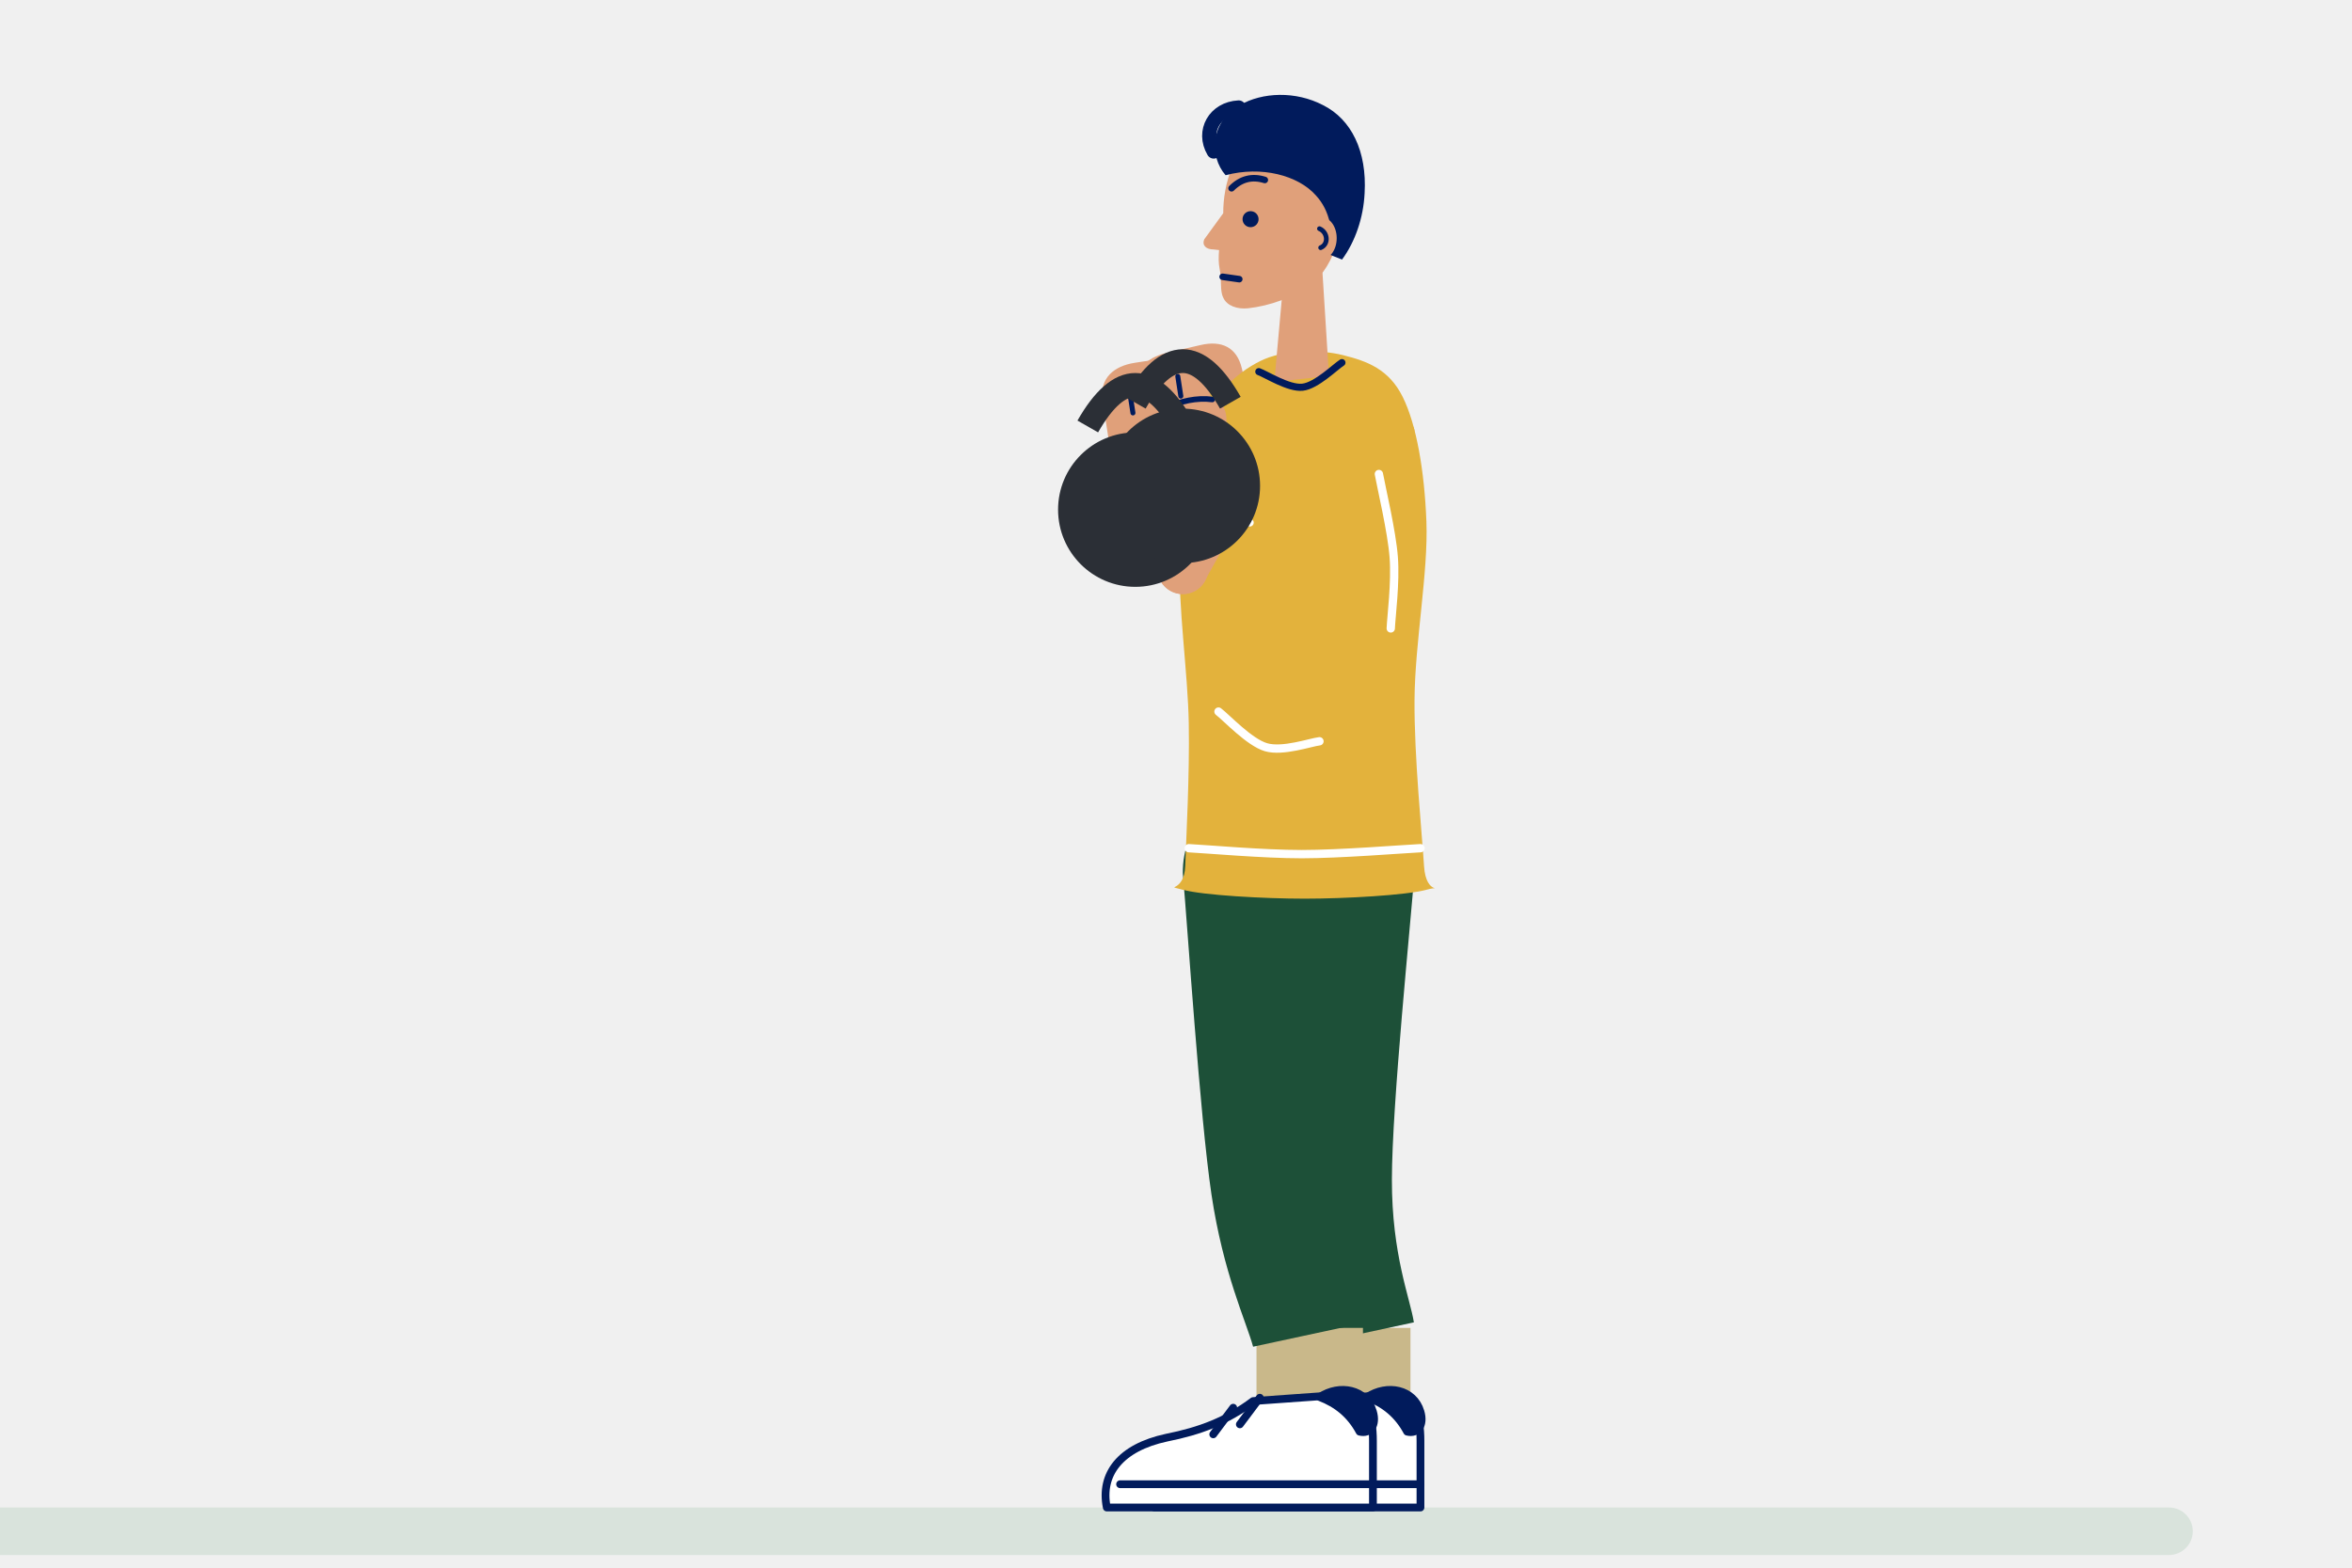
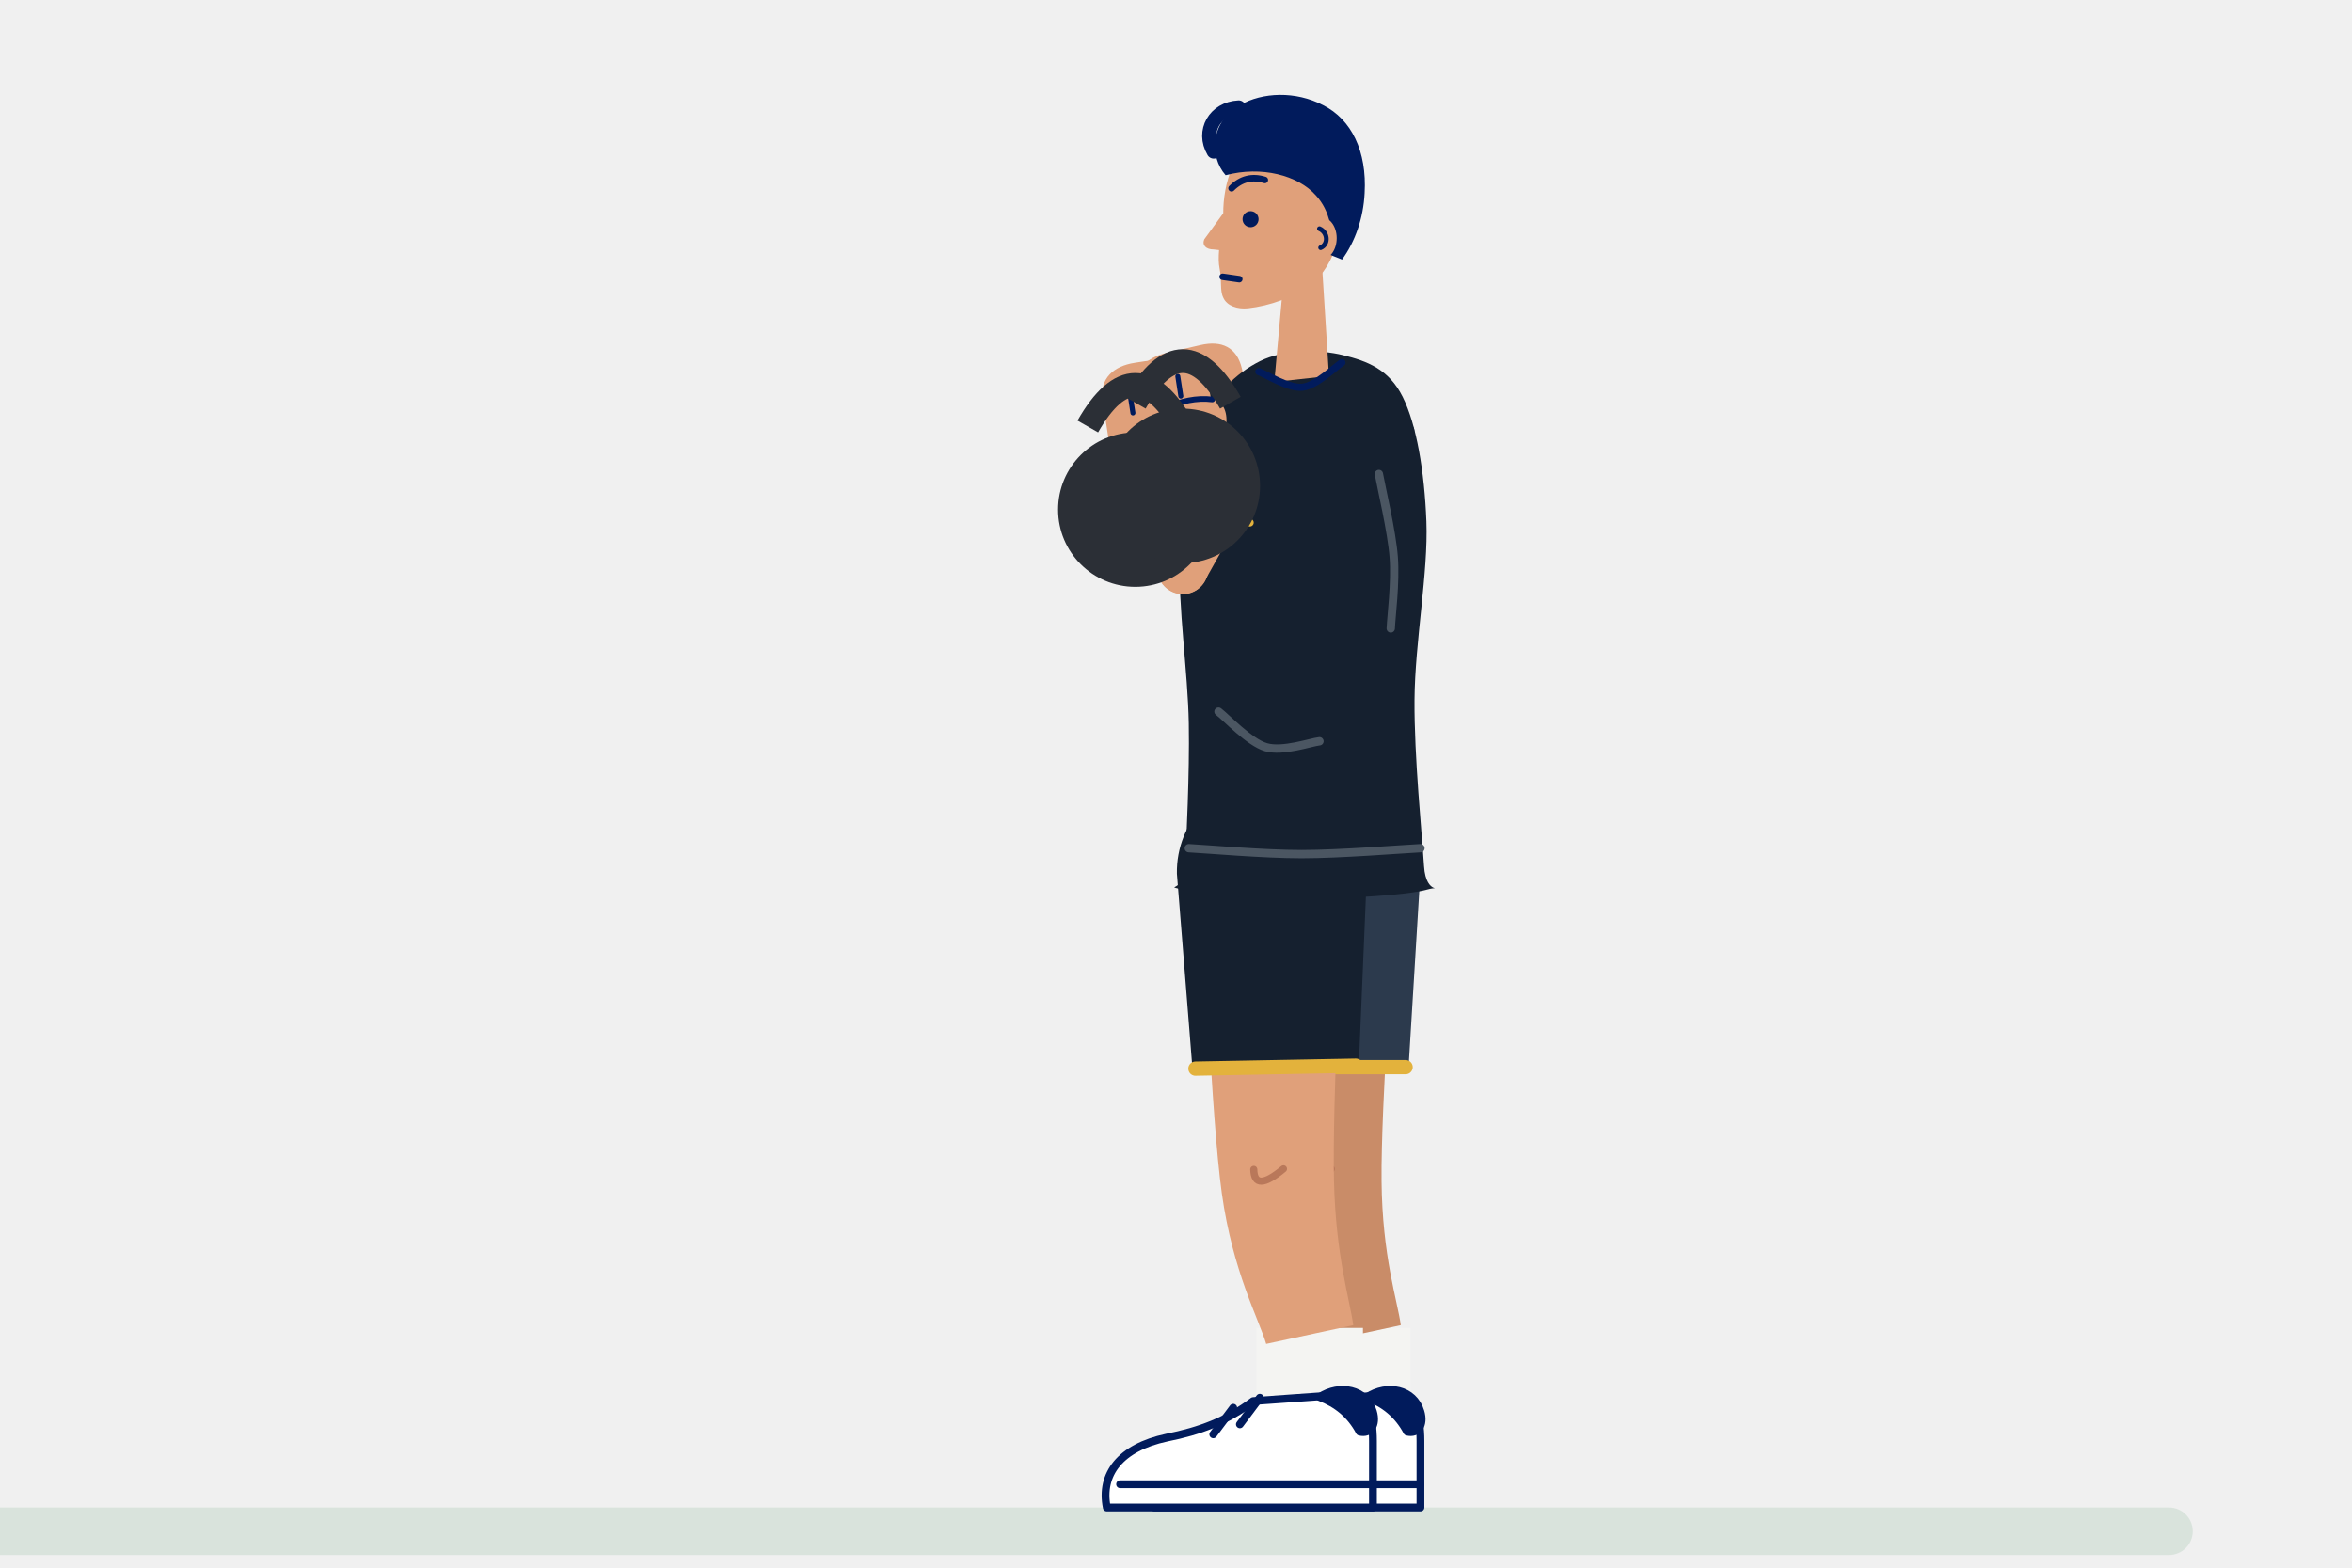
<svg xmlns="http://www.w3.org/2000/svg" viewBox="70.9 32.2 395.9 263.9" role="img" aria-label="Rack Carry, two bells racked">
  <rect x="40" y="286" width="400" height="8" rx="4" fill="#d9e3dc" />
-   <path d="M282.19 125.03 C281.96 123.81 282.05 121.96 280.8 117.69 C279.56 113.41 275.74 102.42 274.73 99.37 L269.27 100.63 C269.7 103.82 271.08 115.36 271.84 119.75 C272.59 124.14 273.48 125.76 273.81 126.97 A4.3 4.3 0 0 0 282.19 125.03 Z" fill="#e0a07a" />
-   <path d="M295.87 98.22 C294.26 100.05 289.69 105.06 286.19 109.22 C282.7 113.38 276.79 120.84 274.9 123.16 A4.2 4.2 0 0 0 281.1 128.84 C283.25 126.76 290.17 120.22 294.01 116.38 C297.85 112.54 302.44 107.55 304.13 105.78 Z" fill="#e0a07a" />
-   <path d="M296.57 94.79 L282.32 108.86 L294.7 120.21 L307.48 104.79 Z" fill="#e3b23c" stroke="#e3b23c" stroke-width="3" stroke-linecap="round" stroke-linejoin="round" />
-   <path d="M284.97 108.03 C286.69 109.61 293.57 115.92 295.29 117.49" fill="none" stroke="#FFFFFF" stroke-width="1.3" stroke-linecap="round" stroke-linejoin="round" />
+   <path d="M282.19 125.03 C281.96 123.81 282.05 121.96 280.8 117.69 C279.56 113.41 275.74 102.42 274.73 99.37 L269.27 100.63 C269.7 103.82 271.08 115.36 271.84 119.75 C272.59 124.14 273.48 125.76 273.81 126.97 A4.3 4.3 0 0 0 282.19 125.03 Z" fill="#c98c68" />
+   <path d="M295.87 98.22 C294.26 100.05 289.69 105.06 286.19 109.22 C282.7 113.38 276.79 120.84 274.9 123.16 A4.2 4.2 0 0 0 281.1 128.84 C283.25 126.76 290.17 120.22 294.01 116.38 C297.85 112.54 302.44 107.55 304.13 105.78 Z" fill="#c98c68" />
+   <path d="M296.57 94.79 L282.32 108.86 L294.7 120.21 L307.48 104.79 Z" fill="#2c3a4d" stroke="#2c3a4d" stroke-width="3" stroke-linecap="round" stroke-linejoin="round" />
+   <path d="M284.97 108.03 C286.69 109.61 293.57 115.92 295.29 117.49" fill="none" stroke="#e3b23c" stroke-width="1.3" stroke-linecap="round" stroke-linejoin="round" />
  <path transform="translate(272 100) rotate(-12.99) scale(1.05 1.05)" d="M0.4 14.8 C-2.2 11.8 -8.6 8.4 -8.6 3.4 V-3.6 C-8.6 -7.2 -6 -8.8 -2.6 -8.8 H3 C6.4 -8.8 8.6 -7.2 8.6 -3.6 V2.4 C9.8 5.8 11.4 9 11.8 12.4 Z" fill="#e0a07a" />
  <g transform="translate(272 100) rotate(-12.99) scale(1.05 1.05)">
    <path d="M4.4 -8.2 C1.6 -8.2 -1.4 -8 -4 -7.5 C-6.6 -7 -7.9 -5.8 -7.9 -3.4 V0.2 Q-7.9 2 -6 2 Q-4.2 2 -4.1 0.6 Q-4 2.8 -2.1 2.8 Q-0.2 2.8 -0.1 0.9 Q0 3.1 1.9 3.1 Q3.8 3.1 3.9 1 L4.4 -1 Z" fill="#e0a07a" />
    <path d="M3.9 -8.2 H4.6 C6.6 -8.2 7.9 -7 7.9 -4.6 V0.9 Q7.9 2.9 5.9 2.9 Q3.95 2.9 3.9 1 Z" fill="#e0a07a" />
    <path d="M4.4 8.4 C7.2 8 9.8 6 10.5 2.8 C10.9 0.8 10.2 -0.9 8.6 -1.3 C6.4 -1.8 3.6 -1.6 1.6 -1.1 C0.2 -0.7 -0.3 0.9 0.6 1.9 C1.4 2.8 3.4 3 5.4 3.1 C6.2 4.4 5.8 6.4 4.4 8.4 Z" fill="#e0a07a" />
    <path d="M1.4 -0.9 C3.6 -1.6 6.4 -1.8 8.8 -1.1" fill="none" stroke="#011B5C" stroke-width="0.9" stroke-linecap="round" />
    <path d="M3.9 -5.6 V-2.4 M-0.1 -5.9 V-1.9 M-4.1 -5 V-0.9" fill="none" stroke="#011B5C" stroke-width="0.8" stroke-linecap="round" />
  </g>
-   <path d="M290.4 269.2 L308.32 267.52 L308.32 255.76 L290.4 255.76 Z" fill="#c9b88a" />
-   <path d="M279 179 C279.64 188.03 281.01 219.87 282.81 233.19 C284.62 246.51 288.66 254.64 289.83 258.93 L308.89 254.83 C308.27 250.82 305.17 243.45 305.19 230.81 C305.2 218.17 308.36 187.63 309 179 A15 15 0 0 0 279 179 Z" fill="#1d5038" />
+   <path d="M290.4 269.2 L308.32 267.52 L308.32 255.76 L290.4 255.76 Z" fill="#f4f4f2" />
+   <path d="M282 179 C282.43 188 282.88 219.76 284.55 233.01 C286.22 246.25 290.78 254.22 292.03 258.46 L306.69 255.3 C306.15 251.25 303.56 243.71 303.45 230.99 C303.33 218.28 305.57 187.67 306 179 A12 12 0 0 0 282 179 Z" fill="#c98c68" />
+   <path d="M290 229 q0 4 5 0" fill="none" stroke="#b9785a" stroke-width="1.2" stroke-linecap="round" stroke-linejoin="round" />
+   <path d="M278 179 C278.33 184.48 279.67 206.38 280 211.86 L308 211.86 C308.33 206.38 309.67 184.48 310 179 A16 16 0 0 0 278 179 Z" fill="#2c3a4d" />
+   <path d="M280.5 211.86 L307.5 211.86" fill="none" stroke="#e3b23c" stroke-width="2.4" stroke-linecap="round" stroke-linejoin="round" />
  <g transform="translate(310 286) rotate(0) scale(1.12 1.12)" stroke="#011B5C" stroke-width="1.17" stroke-linejoin="round" stroke-linecap="round">
    <path d="M-40 0 C-41 -5 -38 -9 -31 -10.5 C-26 -11.5 -22 -13 -18 -16 L-4 -17 C-1 -17 0 -14 0 -10 L0 0 Z" fill="#FFFFFF" />
    <path d="M-8 -16.6 C-5 -18.6 -1 -17.8 0 -14.4 C0.6 -12.4 -0.4 -11 -2 -11.4 C-3.4 -14 -5.4 -15.6 -8 -16.6 Z" fill="#011B5C" />
    <path d="M-38 -3.5 H0" fill="none" />
    <path d="M-24 -11 l3 -4 M-20 -12.5 l3 -4" fill="none" />
  </g>
-   <path d="M282.4 269.2 L300.32 267.52 L300.32 255.76 L282.4 255.76 Z" fill="#c9b88a" />
-   <path d="M270 179.28 C270.81 188.29 272.85 220.02 274.82 233.3 C276.8 246.57 280.66 254.66 281.83 258.93 L300.89 254.83 C300.27 250.81 297.32 243.39 297.18 230.7 C297.03 218.02 299.53 187.38 300 178.72 A15 15 0 0 0 270 179.28 Z" fill="#1d5038" />
+   <path d="M282.4 269.2 L300.32 267.52 L300.32 255.76 L282.4 255.76 Z" fill="#f4f4f2" />
+   <path d="M273 179.23 C273.6 188.2 274.73 219.89 276.56 233.1 C278.4 246.3 282.78 254.23 284.03 258.46 L298.69 255.3 C298.15 251.23 295.72 243.66 295.44 230.9 C295.15 218.15 296.74 187.46 297 178.77 A12 12 0 0 0 273 179.23 Z" fill="#e0a07a" />
+   <path d="M281.94 229.08 q0.08 4 5 -0.09" fill="none" stroke="#b9785a" stroke-width="1.2" stroke-linecap="round" stroke-linejoin="round" />
+   <path d="M269 179.3 C269.44 184.77 271.19 206.65 271.62 212.12 L299.62 211.6 C299.85 206.11 300.77 184.18 301 178.7 A16 16 0 0 0 269 179.3 Z" fill="#15202f" />
+   <path d="M272.12 212.11 L299.12 211.61" fill="none" stroke="#e3b23c" stroke-width="2.4" stroke-linecap="round" stroke-linejoin="round" />
  <g transform="translate(302 286) rotate(0) scale(1.12 1.12)" stroke="#011B5C" stroke-width="1.17" stroke-linejoin="round" stroke-linecap="round">
    <path d="M-40 0 C-41 -5 -38 -9 -31 -10.5 C-26 -11.5 -22 -13 -18 -16 L-4 -17 C-1 -17 0 -14 0 -10 L0 0 Z" fill="#FFFFFF" />
    <path d="M-8 -16.6 C-5 -18.6 -1 -17.8 0 -14.4 C0.6 -12.4 -0.4 -11 -2 -11.4 C-3.4 -14 -5.4 -15.6 -8 -16.6 Z" fill="#011B5C" />
    <path d="M-38 -3.5 H0" fill="none" />
    <path d="M-24 -11 l3 -4 M-20 -12.5 l3 -4" fill="none" />
  </g>
-   <path d="M270 182 C266.65 181.08 270.23 182.67 270.4 178 C270.57 173.33 271.15 162.67 271 154 C270.85 145.33 269.17 134.33 269.5 126 C269.83 117.67 270.75 109.5 273 104 C275.25 98.5 279 95 283 93 C287 91 293 91 297 92 C301 93 304.67 94.33 307 99 C309.33 103.67 310.67 111.5 311 120 C311.33 128.5 309.07 140.33 309 150 C308.93 159.67 310.27 172.67 310.6 178 C310.93 183.33 314.35 181.08 311 182 C307.65 182.92 297.33 183.5 290.5 183.5 C283.67 183.5 273.35 182.92 270 182 Z" fill="#e3b23c" />
-   <path d="M271 175 C274.17 175.17 283.5 176 290 176 C296.5 176 306.67 175.17 310 175" fill="none" stroke="#FFFFFF" stroke-width="1.4" stroke-linecap="round" stroke-linejoin="round" />
-   <path d="M303 112 C303.42 114.33 305.17 121.67 305.5 126 C305.83 130.33 305.08 136 305 138" fill="none" stroke="#FFFFFF" stroke-width="1.4" stroke-linecap="round" stroke-linejoin="round" />
-   <path d="M276 152 C277.33 153 281.17 157.17 284 158 C286.83 158.83 291.5 157.17 293 157" fill="none" stroke="#FFFFFF" stroke-width="1.4" stroke-linecap="round" stroke-linejoin="round" />
+   <path d="M270 182 C266.65 181.08 270.23 182.67 270.4 178 C270.57 173.33 271.15 162.67 271 154 C270.85 145.33 269.17 134.33 269.5 126 C269.83 117.67 270.75 109.5 273 104 C275.25 98.5 279 95 283 93 C287 91 293 91 297 92 C301 93 304.67 94.33 307 99 C309.33 103.67 310.67 111.5 311 120 C311.33 128.5 309.07 140.33 309 150 C308.93 159.67 310.27 172.67 310.6 178 C310.93 183.33 314.35 181.08 311 182 C307.65 182.92 297.33 183.5 290.5 183.5 C283.67 183.5 273.35 182.92 270 182 Z" fill="#15202f" />
+   <path d="M271 175 C274.17 175.17 283.5 176 290 176 C296.5 176 306.67 175.17 310 175" fill="none" stroke="#4b5662" stroke-width="1.4" stroke-linecap="round" stroke-linejoin="round" />
+   <path d="M303 112 C303.42 114.33 305.17 121.67 305.5 126 C305.83 130.33 305.08 136 305 138" fill="none" stroke="#4b5662" stroke-width="1.4" stroke-linecap="round" stroke-linejoin="round" />
+   <path d="M276 152 C277.33 153 281.17 157.17 284 158 C286.83 158.83 291.5 157.17 293 157" fill="none" stroke="#4b5662" stroke-width="1.4" stroke-linecap="round" stroke-linejoin="round" />
  <path d="M285.4 96.5 L294.6 95.5 L293.5 78 L286.8 81 Z" fill="#e0a07a" />
  <path d="M282.79 94.77 C284.02 95.21 287.82 97.65 290.15 97.39 C292.48 97.14 295.67 93.94 296.78 93.25" fill="none" stroke="#011B5C" stroke-width="1.2" stroke-linecap="round" stroke-linejoin="round" />
  <g transform="translate(288 70.5) rotate(0)">
    <path d="M-9.6 -10.4 C-10.8 -7.6 -11.2 -4.8 -11.2 -2.4 L-14.4 2 C-14.8 3 -14.1 3.7 -12.8 3.7 L-11.9 3.8 C-12 5 -12 6 -11.8 7 C-11.4 9 -11.8 10.6 -11.2 11.8 C-10.6 13.2 -8.8 13.8 -7 13.6 C-3.4 13.2 0.6 11.8 3.6 9.6 C5.6 8 7.2 5.4 8 2.4 L8.6 -6 L2 -14 Z" fill="#e0a07a" />
    <path d="M-10.8 -8.8 C-13.6 -12 -13.4 -17.8 -8.4 -20.6 C-4.6 -22.8 1 -23 5.6 -20.6 C10.4 -18.2 13 -12.8 12.6 -5.8 C12.4 -1.6 11 2.4 8.8 5.4 L6.8 4.6 C7.4 0.8 6.8 -2.8 4.4 -5.4 C1.4 -8.8 -4.8 -10.4 -10.8 -8.8 Z" fill="#011B5C" />
    <path d="M-12.8 -12.8 C-14.8 -16.2 -12.6 -20 -8.6 -20.2" fill="none" stroke="#011B5C" stroke-width="2.4" stroke-linecap="round" stroke-linejoin="round" />
    <ellipse cx="5.4" cy="1.8" rx="2.5" ry="3.5" fill="#e0a07a" />
    <path d="M5 0.2 C6.4 0.8 6.6 2.8 5.2 3.4" fill="none" stroke="#011B5C" stroke-width="0.8" stroke-linecap="round" stroke-linejoin="round" />
    <circle cx="-6.6" cy="-1.4" r="1.35" fill="#011B5C" />
    <path d="M-9.8 -6.6 Q-7.4 -9 -4.2 -8" fill="none" stroke="#011B5C" stroke-width="1.1" stroke-linecap="round" stroke-linejoin="round" />
    <path d="M-11.3 8.3 l2.8 0.4" fill="none" stroke="#011B5C" stroke-width="1.1" stroke-linecap="round" stroke-linejoin="round" />
  </g>
  <path d="M274.25 127.35 C274.11 126.13 274.34 124.32 273.43 120.02 C272.51 115.73 269.54 104.65 268.77 101.57 L263.23 102.43 C263.42 105.59 263.91 117.05 264.33 121.42 C264.75 125.79 265.51 127.45 265.75 128.65 A4.3 4.3 0 0 0 274.25 127.35 Z" fill="#e0a07a" />
  <path d="M275.91 101.67 C275.13 103.49 272.85 108.49 271.23 112.59 C269.61 116.69 267.02 123.97 266.18 126.25 A4.2 4.2 0 0 0 273.82 129.75 C274.99 127.63 278.82 120.91 280.87 117.01 C282.91 113.11 285.22 108.11 286.09 106.33 Z" fill="#e0a07a" />
-   <path d="M275.52 98.19 L266.28 115.95 L281.55 122.95 L288.98 104.36 Z" fill="#e3b23c" stroke="#e3b23c" stroke-width="3" stroke-linecap="round" stroke-linejoin="round" />
-   <path d="M268.55 114.36 C270.67 115.33 279.16 119.22 281.28 120.19" fill="none" stroke="#FFFFFF" stroke-width="1.3" stroke-linecap="round" stroke-linejoin="round" />
+   <path d="M275.52 98.19 L266.28 115.95 L281.55 122.95 L288.98 104.36 Z" fill="#15202f" stroke="#15202f" stroke-width="3" stroke-linecap="round" stroke-linejoin="round" />
+   <path d="M268.55 114.36 C270.67 115.33 279.16 119.22 281.28 120.19" fill="none" stroke="#e3b23c" stroke-width="1.3" stroke-linecap="round" stroke-linejoin="round" />
  <path transform="translate(266 102) rotate(-8.75) scale(1.05 1.05)" d="M0.4 14.8 C-2.2 11.8 -8.6 8.4 -8.6 3.4 V-3.6 C-8.6 -7.2 -6 -8.8 -2.6 -8.8 H3 C6.4 -8.8 8.6 -7.2 8.6 -3.6 V2.4 C9.8 5.8 11.4 9 11.8 12.4 Z" fill="#e0a07a" />
  <g transform="translate(266 102) rotate(-8.75) scale(1.05 1.05)">
    <path d="M4.4 -8.2 C1.6 -8.2 -1.4 -8 -4 -7.5 C-6.6 -7 -7.9 -5.8 -7.9 -3.4 V0.2 Q-7.9 2 -6 2 Q-4.2 2 -4.1 0.6 Q-4 2.8 -2.1 2.8 Q-0.2 2.8 -0.1 0.9 Q0 3.1 1.9 3.1 Q3.8 3.1 3.9 1 L4.4 -1 Z" fill="#e0a07a" />
    <path d="M3.9 -8.2 H4.6 C6.6 -8.2 7.9 -7 7.9 -4.6 V0.9 Q7.9 2.9 5.9 2.9 Q3.95 2.9 3.9 1 Z" fill="#e0a07a" />
    <path d="M4.4 8.4 C7.2 8 9.8 6 10.5 2.8 C10.9 0.8 10.2 -0.9 8.6 -1.3 C6.4 -1.8 3.6 -1.6 1.6 -1.1 C0.2 -0.7 -0.3 0.9 0.6 1.9 C1.4 2.8 3.4 3 5.4 3.1 C6.2 4.4 5.8 6.4 4.4 8.4 Z" fill="#e0a07a" />
    <path d="M1.4 -0.9 C3.6 -1.6 6.4 -1.8 8.8 -1.1" fill="none" stroke="#011B5C" stroke-width="0.9" stroke-linecap="round" />
    <path d="M3.9 -5.6 V-2.4 M-0.1 -5.9 V-1.9 M-4.1 -5 V-0.9" fill="none" stroke="#011B5C" stroke-width="0.8" stroke-linecap="round" />
  </g>
  <g>
    <path d="M254 104 q8 -14 16 0" fill="none" stroke="#2b2f36" stroke-width="4" />
    <circle cx="262" cy="118" r="13" fill="#2b2f36" />
  </g>
  <g>
    <path d="M262 100 q8 -14 16 0" fill="none" stroke="#2b2f36" stroke-width="4" />
    <circle cx="270" cy="114" r="13" fill="#2b2f36" />
  </g>
</svg>
